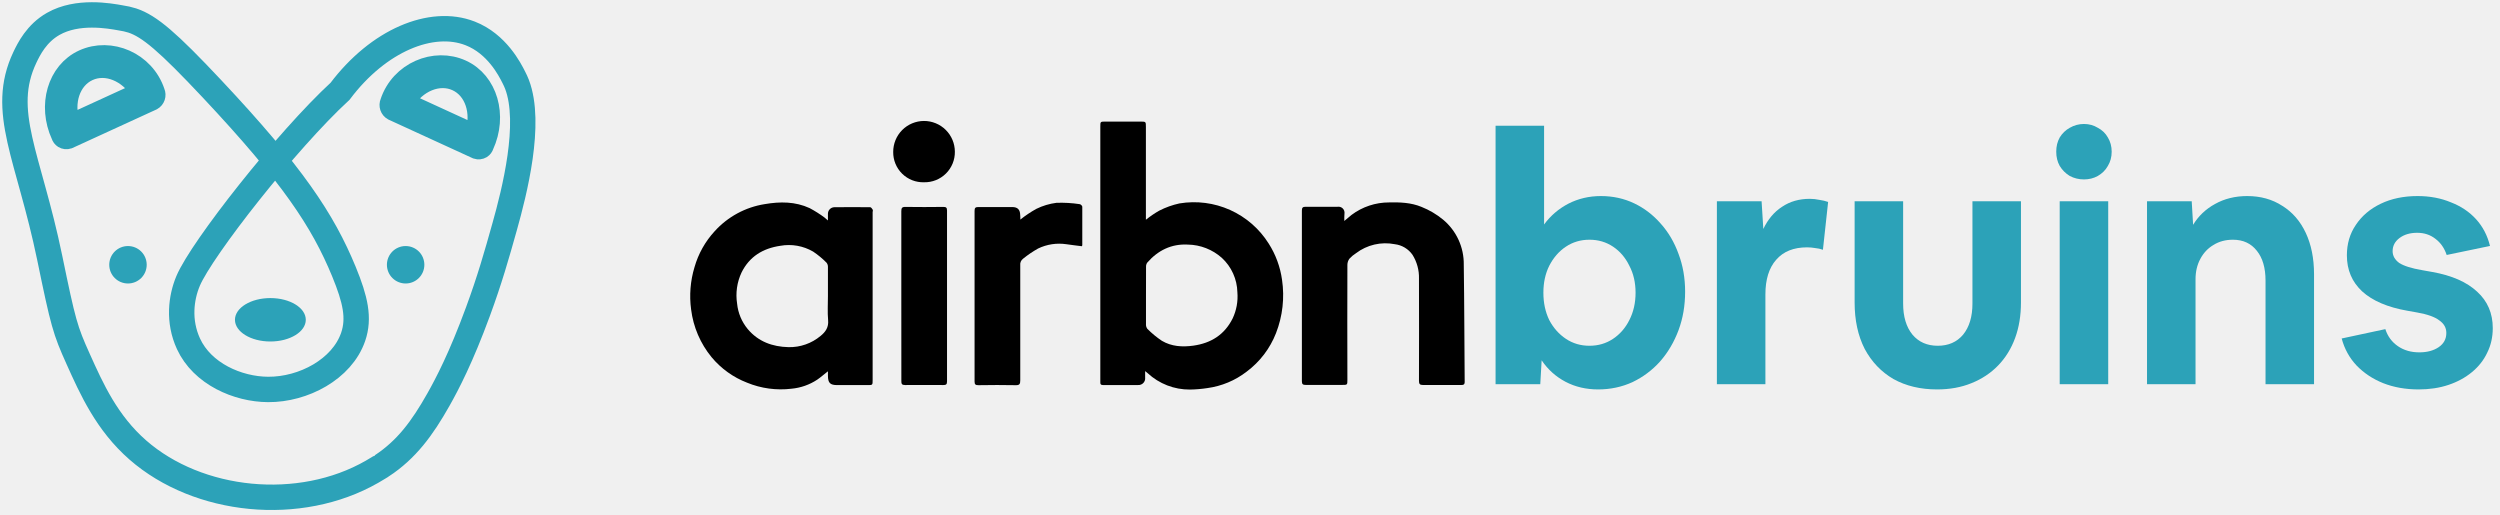
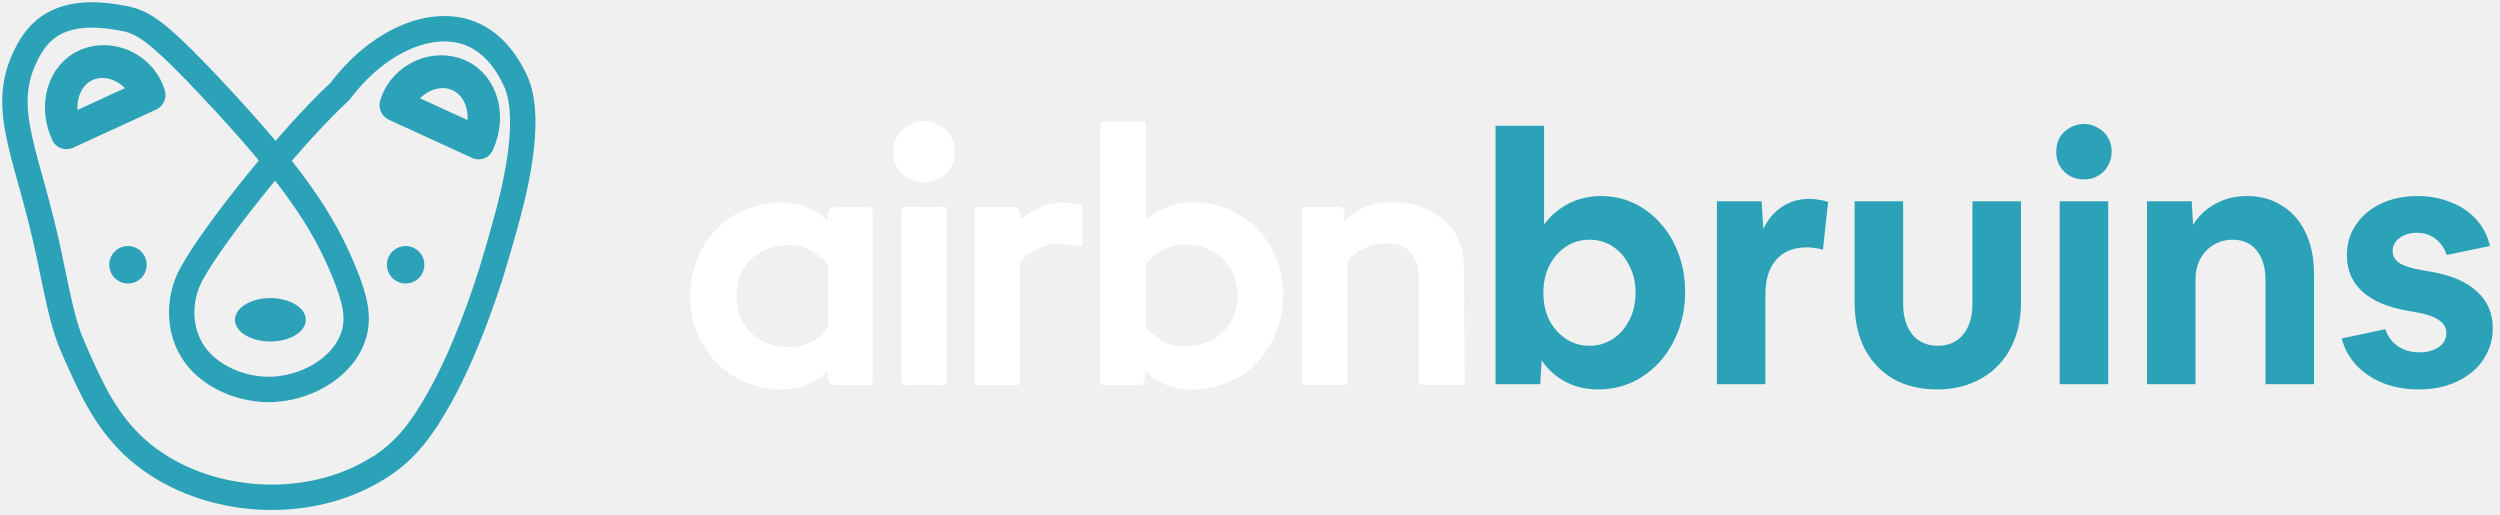
<svg xmlns="http://www.w3.org/2000/svg" width="335" height="69" viewBox="0 0 335 69" fill="none">
  <path d="M200.406 51.487V16.846H206.907V30.08C207.773 28.903 208.857 27.975 210.157 27.294C211.488 26.613 212.943 26.272 214.522 26.272C216.132 26.272 217.618 26.597 218.98 27.247C220.342 27.897 221.534 28.811 222.555 29.987C223.577 31.132 224.366 32.479 224.924 34.027C225.512 35.575 225.806 37.262 225.806 39.088C225.806 40.946 225.512 42.664 224.924 44.243C224.335 45.822 223.515 47.215 222.463 48.422C221.41 49.598 220.172 50.527 218.748 51.208C217.324 51.858 215.791 52.183 214.151 52.183C212.541 52.183 211.086 51.843 209.786 51.162C208.485 50.48 207.417 49.521 206.581 48.283L206.396 51.487H200.406ZM212.99 46.332C214.166 46.332 215.219 46.023 216.147 45.404C217.076 44.784 217.804 43.949 218.33 42.896C218.887 41.812 219.166 40.59 219.166 39.228C219.166 37.865 218.887 36.658 218.33 35.606C217.804 34.522 217.076 33.671 216.147 33.052C215.219 32.432 214.166 32.123 212.99 32.123C211.813 32.123 210.761 32.432 209.832 33.052C208.903 33.671 208.16 34.522 207.603 35.606C207.077 36.658 206.814 37.865 206.814 39.228C206.814 40.59 207.077 41.812 207.603 42.896C208.16 43.949 208.903 44.784 209.832 45.404C210.761 46.023 211.813 46.332 212.99 46.332Z" fill="#2CA2B8" />
  <path d="M230.063 51.487V26.968H236.053L236.285 30.683C236.904 29.383 237.74 28.392 238.793 27.712C239.845 27 241.084 26.643 242.508 26.643C242.941 26.643 243.374 26.69 243.808 26.783C244.241 26.845 244.628 26.938 244.969 27.061L244.272 33.469C243.932 33.346 243.576 33.268 243.204 33.237C242.864 33.175 242.508 33.145 242.136 33.145C240.341 33.145 238.963 33.702 238.003 34.816C237.044 35.9 236.564 37.447 236.564 39.46V51.487H230.063Z" fill="#2CA2B8" />
  <path d="M259.571 52.183C257.342 52.183 255.392 51.719 253.72 50.79C252.079 49.83 250.795 48.484 249.866 46.75C248.968 44.986 248.519 42.911 248.519 40.528V26.968H255.02V40.667C255.02 42.432 255.438 43.825 256.274 44.846C257.11 45.837 258.24 46.332 259.664 46.332C261.088 46.332 262.218 45.837 263.054 44.846C263.89 43.825 264.308 42.432 264.308 40.667V26.968H270.809V40.528C270.809 42.292 270.545 43.887 270.019 45.311C269.493 46.735 268.734 47.958 267.744 48.979C266.753 50.001 265.561 50.79 264.168 51.347C262.806 51.905 261.274 52.183 259.571 52.183Z" fill="#2CA2B8" />
  <path d="M282.965 20.328C282.965 21.04 282.795 21.675 282.455 22.232C282.145 22.789 281.696 23.238 281.108 23.579C280.551 23.888 279.932 24.043 279.25 24.043C278.569 24.043 277.935 23.888 277.347 23.579C276.789 23.238 276.34 22.789 276 22.232C275.69 21.675 275.536 21.04 275.536 20.328C275.536 19.616 275.69 18.982 276 18.424C276.34 17.867 276.789 17.434 277.347 17.124C277.935 16.784 278.569 16.613 279.25 16.613C279.932 16.613 280.551 16.784 281.108 17.124C281.696 17.434 282.145 17.867 282.455 18.424C282.795 18.982 282.965 19.616 282.965 20.328ZM276 51.487V26.968H282.501V51.487H276Z" fill="#2CA2B8" />
  <path d="M287.7 51.487V26.968H293.69L293.876 30.126C294.588 28.95 295.563 28.021 296.801 27.34C298.07 26.628 299.51 26.272 301.12 26.272C302.915 26.272 304.478 26.705 305.81 27.572C307.172 28.408 308.224 29.615 308.967 31.194C309.71 32.773 310.082 34.63 310.082 36.767V51.487H303.581V37.602C303.581 35.9 303.194 34.569 302.42 33.609C301.646 32.618 300.578 32.123 299.216 32.123C298.225 32.123 297.358 32.355 296.615 32.819C295.872 33.253 295.284 33.872 294.851 34.677C294.417 35.482 294.201 36.395 294.201 37.417V51.487H287.7Z" fill="#2CA2B8" />
-   <path d="M324.094 52.183C322.36 52.183 320.781 51.905 319.357 51.347C317.964 50.79 316.772 50.001 315.782 48.979C314.822 47.958 314.156 46.75 313.785 45.357L319.636 44.103C319.945 45.063 320.503 45.822 321.308 46.379C322.113 46.936 323.072 47.215 324.187 47.215C325.239 47.215 326.106 46.982 326.787 46.518C327.468 46.054 327.809 45.419 327.809 44.614C327.809 43.933 327.499 43.376 326.88 42.942C326.292 42.478 325.301 42.122 323.908 41.874L322.608 41.642C319.945 41.178 317.918 40.311 316.525 39.042C315.163 37.773 314.482 36.163 314.482 34.212C314.482 32.665 314.884 31.302 315.689 30.126C316.494 28.919 317.608 27.975 319.032 27.294C320.456 26.613 322.097 26.272 323.954 26.272C325.595 26.272 327.081 26.551 328.412 27.108C329.774 27.634 330.904 28.392 331.802 29.383C332.7 30.374 333.319 31.566 333.66 32.959L327.855 34.166C327.546 33.237 327.035 32.51 326.323 31.984C325.642 31.457 324.837 31.194 323.908 31.194C322.948 31.194 322.159 31.426 321.54 31.891C320.921 32.355 320.611 32.943 320.611 33.655C320.611 34.274 320.905 34.801 321.493 35.234C322.112 35.636 323.15 35.962 324.605 36.209L325.905 36.441C328.536 36.906 330.548 37.788 331.941 39.088C333.335 40.358 334.031 41.983 334.031 43.964C334.031 45.171 333.783 46.27 333.288 47.261C332.824 48.252 332.143 49.118 331.245 49.861C330.347 50.604 329.295 51.177 328.087 51.58C326.88 51.982 325.549 52.183 324.094 52.183Z" fill="#2CA2B8" />
-   <path d="M153.562 29.436C154.122 28.984 154.719 28.579 155.345 28.224C156.2 27.787 157.107 27.462 158.045 27.258C160.347 26.875 162.711 27.181 164.839 28.138C166.967 29.096 168.765 30.661 170.005 32.638C170.943 34.107 171.552 35.762 171.792 37.488C172.151 39.903 171.872 42.369 170.984 44.643C170.181 46.698 168.817 48.486 167.047 49.804C165.518 50.985 163.706 51.743 161.792 52.003C161.016 52.123 160.233 52.19 159.448 52.201C157.351 52.216 155.327 51.431 153.789 50.006C153.716 49.942 153.639 49.881 153.449 49.727V50.593C153.465 50.723 153.452 50.855 153.41 50.98C153.369 51.105 153.301 51.219 153.211 51.315C153.121 51.411 153.011 51.485 152.888 51.534C152.766 51.582 152.635 51.603 152.503 51.595C150.931 51.595 149.359 51.595 147.786 51.595C147.515 51.595 147.423 51.474 147.443 51.223C147.443 51.122 147.443 51.021 147.443 50.92V16.967C147.443 16.292 147.443 16.292 148.138 16.292H152.802C153.55 16.292 153.55 16.292 153.55 17.015V29.436H153.562ZM153.562 39.598C153.562 40.867 153.562 42.133 153.562 43.398C153.541 43.63 153.603 43.862 153.736 44.053C154.331 44.657 154.987 45.199 155.693 45.669C156.99 46.437 158.429 46.522 159.916 46.316C162.285 45.98 164.084 44.853 165.171 42.678C165.689 41.585 165.909 40.375 165.81 39.17C165.791 38.3 165.597 37.443 165.239 36.65C164.882 35.856 164.368 35.144 163.728 34.554C162.473 33.435 160.858 32.804 159.177 32.775C156.978 32.654 155.159 33.551 153.724 35.2C153.615 35.362 153.561 35.555 153.57 35.75C153.554 37.031 153.562 38.317 153.562 39.598Z" fill="black" />
-   <path d="M110.943 29.542C110.943 29.137 110.943 28.899 110.943 28.648C110.942 28.421 111.029 28.201 111.187 28.037C111.345 27.872 111.56 27.776 111.788 27.767C113.405 27.751 115.011 27.751 116.606 27.767C116.719 27.767 116.861 27.949 116.933 28.078C117.006 28.208 116.933 28.309 116.933 28.426V50.932C116.933 51.603 116.933 51.603 116.238 51.603H112.196C111.234 51.603 110.947 51.312 110.943 50.338V49.752C110.418 50.156 109.977 50.56 109.508 50.876C108.476 51.558 107.292 51.974 106.06 52.088C104.041 52.333 101.992 52.054 100.11 51.28C98.255 50.565 96.615 49.386 95.345 47.856C93.848 46.029 92.899 43.814 92.609 41.47C92.353 39.573 92.507 37.643 93.061 35.811C93.571 34.014 94.496 32.362 95.761 30.989C97.519 29.043 99.892 27.759 102.483 27.351C104.541 26.999 106.566 26.999 108.494 27.889C109.182 28.256 109.843 28.673 110.47 29.137C110.635 29.264 110.793 29.399 110.943 29.542ZM110.943 39.703C110.943 38.402 110.943 37.1 110.943 35.799C110.956 35.583 110.89 35.371 110.757 35.201C110.208 34.647 109.606 34.148 108.958 33.713C107.632 32.941 106.075 32.666 104.565 32.937C102.224 33.281 100.426 34.376 99.367 36.514C98.756 37.818 98.549 39.275 98.773 40.698C98.898 41.946 99.394 43.128 100.195 44.093C101.61 45.783 103.518 46.466 105.66 46.518C107.227 46.554 108.754 46.02 109.957 45.015C110.624 44.473 111.056 43.863 110.967 42.905C110.87 41.83 110.943 40.758 110.943 39.691V39.703Z" fill="black" />
-   <path d="M180.135 29.61C180.515 29.295 180.802 29.049 181.101 28.802C182.554 27.71 184.323 27.121 186.141 27.125C187.617 27.092 189.076 27.145 190.47 27.719C191.524 28.137 192.506 28.716 193.381 29.437C194.261 30.172 194.966 31.095 195.444 32.138C195.922 33.18 196.162 34.316 196.145 35.463C196.222 40.694 196.222 45.928 196.267 51.163C196.267 51.567 196.085 51.591 195.769 51.591C194.08 51.591 192.39 51.591 190.701 51.591C190.24 51.591 190.143 51.45 190.143 51.013C190.143 46.45 190.167 41.89 190.143 37.327C190.174 36.203 189.871 35.094 189.274 34.142C189.001 33.752 188.649 33.424 188.241 33.18C187.833 32.935 187.377 32.78 186.905 32.723C186.001 32.545 185.069 32.561 184.172 32.77C183.274 32.979 182.431 33.376 181.699 33.935C181.377 34.138 181.083 34.382 180.826 34.663C180.652 34.897 180.555 35.18 180.551 35.471C180.535 40.61 180.535 45.746 180.551 50.88C180.551 51.579 180.551 51.579 179.832 51.579C178.215 51.579 176.598 51.579 174.981 51.579C174.601 51.579 174.452 51.502 174.452 51.078C174.452 43.46 174.452 35.839 174.452 28.216C174.452 27.812 174.581 27.703 174.973 27.707C176.392 27.727 177.803 27.707 179.233 27.707C179.359 27.687 179.488 27.697 179.609 27.736C179.73 27.775 179.84 27.842 179.93 27.932C180.021 28.022 180.088 28.132 180.128 28.253C180.168 28.374 180.178 28.502 180.159 28.628C180.135 28.952 180.135 29.23 180.135 29.61Z" fill="black" />
-   <path d="M136.727 29.424C137.4 28.885 138.116 28.404 138.87 27.986C139.717 27.571 140.626 27.298 141.562 27.177C142.6 27.14 143.639 27.2 144.666 27.355C144.799 27.355 145.026 27.577 145.026 27.699C145.026 29.421 145.026 31.146 145.026 32.868C145.017 32.914 144.998 32.957 144.969 32.994C144.274 32.905 143.587 32.832 142.904 32.727C141.608 32.532 140.284 32.732 139.104 33.301C138.392 33.7 137.716 34.16 137.083 34.675C136.95 34.776 136.846 34.91 136.781 35.064C136.717 35.218 136.694 35.387 136.715 35.552C136.715 40.686 136.715 45.823 136.715 50.956C136.715 51.45 136.626 51.632 136.085 51.615C134.431 51.579 132.774 51.591 131.117 51.615C130.737 51.615 130.587 51.535 130.592 51.114C130.592 43.496 130.592 35.877 130.592 28.256C130.592 27.852 130.709 27.739 131.109 27.743C132.613 27.763 134.116 27.743 135.62 27.743C136.355 27.743 136.691 28.075 136.707 28.818C136.731 29.016 136.727 29.21 136.727 29.424Z" fill="black" />
-   <path d="M120.777 39.622C120.777 35.855 120.777 32.088 120.777 28.305C120.777 27.876 120.866 27.718 121.331 27.727C123.021 27.755 124.71 27.747 126.4 27.727C126.768 27.727 126.901 27.811 126.901 28.204C126.901 35.843 126.901 43.481 126.901 51.118C126.901 51.522 126.76 51.595 126.396 51.595C124.69 51.595 122.984 51.571 121.279 51.595C120.85 51.595 120.777 51.441 120.782 51.065C120.779 47.258 120.777 43.443 120.777 39.622Z" fill="black" />
-   <path d="M123.829 24.424C123.287 24.442 122.746 24.349 122.241 24.152C121.735 23.954 121.275 23.656 120.888 23.276C120.501 22.895 120.195 22.44 119.989 21.938C119.783 21.436 119.682 20.897 119.69 20.354C119.688 19.812 119.793 19.274 119.999 18.772C120.205 18.27 120.508 17.814 120.89 17.429C121.272 17.044 121.727 16.738 122.227 16.529C122.728 16.32 123.264 16.211 123.807 16.209C124.349 16.207 124.887 16.312 125.389 16.518C125.891 16.724 126.347 17.027 126.732 17.409C127.117 17.791 127.423 18.246 127.632 18.746C127.841 19.247 127.95 19.783 127.952 20.326C127.96 20.868 127.858 21.407 127.653 21.909C127.449 22.411 127.145 22.867 126.76 23.25C126.375 23.632 125.918 23.933 125.414 24.135C124.91 24.337 124.371 24.435 123.829 24.424Z" fill="black" />
+   <path d="M324.094 52.183C322.36 52.183 320.781 51.905 319.357 51.347C317.964 50.79 316.772 50.001 315.782 48.979C314.822 47.958 314.156 46.75 313.785 45.357L319.636 44.103C319.945 45.063 320.503 45.822 321.308 46.379C322.113 46.936 323.072 47.215 324.187 47.215C325.239 47.215 326.106 46.982 326.787 46.518C327.468 46.054 327.809 45.419 327.809 44.614C327.809 43.933 327.499 43.376 326.88 42.942C326.292 42.478 325.301 42.122 323.908 41.874L322.608 41.642C319.945 41.178 317.918 40.311 316.525 39.042C315.163 37.773 314.482 36.163 314.482 34.212C314.482 32.665 314.884 31.302 315.689 30.126C316.494 28.919 317.608 27.975 319.032 27.294C320.456 26.613 322.097 26.272 323.954 26.272C325.595 26.272 327.081 26.551 328.412 27.108C329.774 27.634 330.904 28.392 331.802 29.383C332.7 30.374 333.319 31.566 333.66 32.959L327.855 34.166C327.545 33.237 327.035 32.51 326.323 31.984C325.642 31.457 324.837 31.194 323.908 31.194C322.948 31.194 322.159 31.426 321.54 31.891C320.921 32.355 320.611 32.943 320.611 33.655C320.611 34.274 320.905 34.801 321.493 35.234C322.112 35.636 323.15 35.962 324.605 36.209L325.905 36.441C328.536 36.906 330.548 37.788 331.941 39.088C333.335 40.358 334.031 41.983 334.031 43.964C334.031 45.171 333.783 46.27 333.288 47.261C332.824 48.252 332.143 49.118 331.245 49.861C330.347 50.604 329.295 51.177 328.087 51.58C326.88 51.982 325.549 52.183 324.094 52.183Z" fill="#2CA2B8" />
+   <path d="M153.562 29.436C154.122 28.984 154.718 28.579 155.345 28.224C156.2 27.787 157.107 27.462 158.045 27.258C160.347 26.875 162.711 27.181 164.839 28.138C166.967 29.096 168.765 30.661 170.005 32.638C170.942 34.107 171.552 35.762 171.792 37.488C172.151 39.903 171.872 42.369 170.983 44.643C170.181 46.698 168.816 48.486 167.046 49.804C165.518 50.985 163.706 51.743 161.792 52.003C161.016 52.123 160.233 52.19 159.447 52.201C157.351 52.216 155.327 51.431 153.789 50.006C153.716 49.942 153.639 49.881 153.449 49.727V50.593C153.465 50.723 153.451 50.855 153.41 50.98C153.369 51.105 153.301 51.219 153.211 51.315C153.121 51.411 153.01 51.485 152.888 51.534C152.766 51.582 152.634 51.603 152.503 51.595C150.931 51.595 149.359 51.595 147.786 51.595C147.515 51.595 147.422 51.474 147.443 51.223C147.443 51.122 147.443 51.021 147.443 50.92V16.967C147.443 16.292 147.443 16.292 148.138 16.292H152.802C153.55 16.292 153.55 16.292 153.55 17.015V29.436H153.562ZM153.562 39.598C153.562 40.867 153.562 42.133 153.562 43.398C153.541 43.63 153.603 43.862 153.736 44.053C154.331 44.657 154.987 45.199 155.692 45.669C156.99 46.437 158.429 46.522 159.916 46.316C162.285 45.98 164.084 44.853 165.171 42.678C165.689 41.585 165.909 40.375 165.81 39.17C165.791 38.3 165.597 37.443 165.239 36.65C164.882 35.856 164.368 35.144 163.728 34.554C162.473 33.435 160.858 32.804 159.177 32.775C156.978 32.654 155.159 33.551 153.724 35.2C153.615 35.362 153.561 35.555 153.57 35.75C153.554 37.031 153.562 38.317 153.562 39.598Z" fill="white" />
+   <path d="M110.943 29.542C110.943 29.137 110.943 28.899 110.943 28.648C110.942 28.421 111.029 28.201 111.187 28.037C111.345 27.872 111.56 27.776 111.788 27.767C113.405 27.751 115.011 27.751 116.606 27.767C116.719 27.767 116.861 27.949 116.933 28.078C117.006 28.208 116.933 28.309 116.933 28.426V50.932C116.933 51.603 116.933 51.603 116.238 51.603H112.196C111.234 51.603 110.947 51.312 110.943 50.338V49.752C110.418 50.156 109.977 50.56 109.508 50.876C108.476 51.557 107.292 51.974 106.06 52.088C104.041 52.332 101.992 52.054 100.11 51.28C98.255 50.564 96.615 49.386 95.345 47.856C93.848 46.029 92.899 43.814 92.609 41.47C92.353 39.573 92.507 37.643 93.061 35.811C93.571 34.014 94.496 32.362 95.761 30.989C97.519 29.043 99.892 27.758 102.483 27.351C104.541 26.999 106.566 26.999 108.494 27.888C109.182 28.256 109.843 28.673 110.47 29.137C110.635 29.264 110.793 29.398 110.943 29.542V29.542ZM110.943 39.703C110.943 38.402 110.943 37.1 110.943 35.799C110.956 35.583 110.89 35.37 110.757 35.2C110.208 34.647 109.606 34.148 108.958 33.713C107.632 32.941 106.075 32.666 104.565 32.937C102.224 33.281 100.426 34.376 99.367 36.514C98.756 37.818 98.549 39.275 98.773 40.698C98.898 41.946 99.394 43.128 100.195 44.093C101.61 45.782 103.518 46.466 105.66 46.518C107.227 46.554 108.754 46.02 109.957 45.014C110.624 44.473 111.056 43.862 110.967 42.905C110.87 41.829 110.943 40.758 110.943 39.691V39.703Z" fill="white" />
+   <path d="M180.135 29.61C180.515 29.295 180.802 29.049 181.101 28.802C182.554 27.71 184.323 27.121 186.141 27.125C187.617 27.092 189.076 27.145 190.47 27.719C191.524 28.137 192.506 28.716 193.381 29.437C194.261 30.172 194.966 31.095 195.444 32.138C195.922 33.18 196.162 34.316 196.145 35.463C196.222 40.694 196.222 45.928 196.267 51.163C196.267 51.567 196.085 51.591 195.769 51.591C194.08 51.591 192.39 51.591 190.701 51.591C190.24 51.591 190.143 51.45 190.143 51.013C190.143 46.45 190.167 41.89 190.143 37.327C190.174 36.203 189.871 35.094 189.274 34.142C189.001 33.752 188.649 33.424 188.241 33.18C187.833 32.935 187.377 32.78 186.905 32.723C186.001 32.545 185.069 32.561 184.172 32.77C183.274 32.979 182.431 33.376 181.699 33.935C181.377 34.138 181.083 34.382 180.826 34.663C180.652 34.897 180.555 35.18 180.551 35.471C180.535 40.61 180.535 45.746 180.551 50.88C180.551 51.579 180.551 51.579 179.832 51.579C178.215 51.579 176.598 51.579 174.981 51.579C174.601 51.579 174.452 51.502 174.452 51.078C174.452 43.46 174.452 35.839 174.452 28.216C174.452 27.812 174.581 27.703 174.973 27.707C176.392 27.727 177.803 27.707 179.233 27.707C179.359 27.687 179.488 27.697 179.609 27.736C179.73 27.775 179.84 27.842 179.93 27.932C180.021 28.022 180.088 28.132 180.128 28.253C180.168 28.374 180.178 28.502 180.159 28.628C180.135 28.952 180.135 29.23 180.135 29.61Z" fill="white" />
+   <path d="M136.727 29.424C137.399 28.885 138.116 28.404 138.869 27.985C139.717 27.571 140.626 27.297 141.561 27.177C142.6 27.14 143.639 27.2 144.666 27.355C144.799 27.355 145.026 27.577 145.026 27.698C145.026 29.42 145.026 31.146 145.026 32.868C145.017 32.914 144.997 32.957 144.969 32.993C144.274 32.905 143.587 32.832 142.903 32.727C141.608 32.532 140.284 32.732 139.104 33.301C138.392 33.7 137.716 34.16 137.083 34.675C136.95 34.776 136.846 34.91 136.781 35.064C136.717 35.218 136.694 35.386 136.715 35.552C136.715 40.685 136.715 45.823 136.715 50.956C136.715 51.45 136.626 51.631 136.085 51.615C134.431 51.579 132.774 51.591 131.117 51.615C130.737 51.615 130.587 51.534 130.591 51.114C130.591 43.496 130.591 35.877 130.591 28.256C130.591 27.852 130.709 27.739 131.109 27.743C132.612 27.763 134.116 27.743 135.62 27.743C136.355 27.743 136.691 28.074 136.707 28.818C136.731 29.016 136.727 29.21 136.727 29.424Z" fill="white" />
+   <path d="M120.777 39.622C120.777 35.855 120.777 32.088 120.777 28.305C120.777 27.876 120.866 27.718 121.331 27.727C123.021 27.755 124.71 27.747 126.4 27.727C126.768 27.727 126.901 27.811 126.901 28.204C126.901 35.843 126.901 43.481 126.901 51.118C126.901 51.522 126.76 51.595 126.396 51.595C124.69 51.595 122.984 51.571 121.279 51.595C120.85 51.595 120.777 51.441 120.781 51.065C120.779 47.258 120.777 43.443 120.777 39.622Z" fill="white" />
+   <path d="M123.829 24.424C123.287 24.442 122.746 24.349 122.241 24.152C121.735 23.954 121.275 23.656 120.888 23.276C120.501 22.895 120.195 22.44 119.989 21.938C119.783 21.436 119.682 20.897 119.69 20.354C119.688 19.812 119.793 19.274 119.999 18.772C120.205 18.27 120.508 17.814 120.89 17.429C121.272 17.044 121.727 16.738 122.227 16.529C122.728 16.32 123.265 16.211 123.807 16.209C124.349 16.207 124.887 16.312 125.389 16.518C125.891 16.724 126.347 17.027 126.732 17.409C127.117 17.791 127.423 18.246 127.632 18.746C127.842 19.247 127.95 19.783 127.952 20.326C127.96 20.868 127.858 21.407 127.653 21.909C127.449 22.411 127.145 22.867 126.76 23.25C126.375 23.632 125.918 23.933 125.414 24.135C124.911 24.337 124.372 24.435 123.829 24.424V24.424Z" fill="white" />
  <path d="M45.57 12.229C38.452 18.78 27.03 33.319 25.206 37.646C24.265 39.875 23.855 43.029 25.257 46.07C27.11 50.09 31.856 52.164 35.924 52.186C40.652 52.218 45.822 49.483 47.318 45.153C48.188 42.635 47.623 40.139 46.095 36.415C43.251 29.495 39.167 23.373 28.422 11.921C22.492 5.604 20.026 3.512 17.728 2.748C17.22 2.589 16.699 2.471 16.172 2.395C14.643 2.118 10.386 1.352 7.139 3.197C4.893 4.471 3.862 6.576 3.327 7.701C-0.093 14.929 3.855 20.957 6.653 34.504C8.477 43.343 8.726 44.232 10.475 48.111C12.281 52.131 14.319 56.673 18.473 60.303C26.569 67.38 40.155 68.785 49.862 63.208C50.524 62.827 51.155 62.427 51.157 62.427C54.472 60.245 56.574 57.4 58.742 53.559C59.944 51.432 61.788 47.902 64.043 41.763C65.633 37.439 66.54 34.236 67.634 30.339C68.929 25.724 71.276 16.54 69.279 11.304C69.156 10.99 69.017 10.684 68.862 10.385C68.312 9.293 66.584 5.873 63 4.475C57.82 2.456 50.701 5.408 45.57 12.229Z" stroke="#2CA2B8" stroke-width="3.403" stroke-miterlimit="10" />
  <path d="M36.23 45.761C38.851 45.761 40.976 44.459 40.976 42.852C40.976 41.245 38.851 39.942 36.23 39.942C33.609 39.942 31.484 41.245 31.484 42.852C31.484 44.459 33.609 45.761 36.23 45.761Z" fill="#2CA2B8" />
  <path d="M54.355 37.988C55.741 37.988 56.864 36.865 56.864 35.479C56.864 34.093 55.741 32.97 54.355 32.97C52.97 32.97 51.846 34.093 51.846 35.479C51.846 36.865 52.97 37.988 54.355 37.988Z" fill="#2CA2B8" />
-   <path d="M17.149 37.988C18.534 37.988 19.658 36.865 19.658 35.479C19.658 34.093 18.534 32.97 17.149 32.97C15.763 32.97 14.64 34.093 14.64 35.479C14.64 36.865 15.763 37.988 17.149 37.988Z" fill="#2CA2B8" />
-   <path d="M63.888 19.991L52.625 14.825C52.437 14.719 52.295 14.547 52.227 14.343C52.159 14.139 52.169 13.916 52.256 13.719C53.611 9.611 58.256 7.665 61.889 9.334C65.364 10.927 66.692 15.487 64.852 19.499C64.801 19.673 64.689 19.824 64.537 19.922C64.44 19.979 64.332 20.015 64.22 20.026C64.108 20.038 63.995 20.026 63.888 19.991ZM54.203 13.676L63.619 17.996C64.581 15.057 63.587 11.982 61.184 10.88C58.78 9.778 55.797 11.025 54.203 13.676Z" fill="#2CA2B8" stroke="#2CA2B8" stroke-width="2.655" stroke-miterlimit="10" />
-   <path d="M9.146 18.63L20.41 13.464C20.598 13.359 20.739 13.187 20.808 12.983C20.876 12.779 20.865 12.557 20.779 12.36C19.424 8.25 14.779 6.305 11.146 7.973C7.666 9.567 6.338 14.123 8.179 18.138C8.23 18.311 8.342 18.46 8.494 18.557C8.59 18.616 8.699 18.653 8.812 18.666C8.925 18.678 9.039 18.666 9.146 18.63ZM18.832 12.316L9.415 16.635C8.446 13.698 9.446 10.623 11.851 9.521C14.256 8.418 17.238 9.666 18.832 12.316Z" fill="#2CA2B8" stroke="#2CA2B8" stroke-width="2.655" stroke-miterlimit="10" />
+   <path d="M17.149 37.988C18.535 37.988 19.658 36.865 19.658 35.479C19.658 34.093 18.535 32.97 17.149 32.97C15.763 32.97 14.64 34.093 14.64 35.479C14.64 36.865 15.763 37.988 17.149 37.988Z" fill="#2CA2B8" />
+   <path d="M63.888 19.991L52.625 14.825C52.437 14.719 52.295 14.547 52.227 14.343C52.159 14.139 52.169 13.916 52.256 13.719C53.611 9.611 58.256 7.665 61.889 9.334C65.364 10.927 66.692 15.487 64.852 19.499C64.802 19.673 64.69 19.824 64.537 19.922C64.44 19.979 64.332 20.015 64.22 20.026C64.108 20.038 63.995 20.026 63.888 19.991V19.991ZM54.203 13.676L63.619 17.996C64.581 15.057 63.587 11.982 61.184 10.88C58.78 9.778 55.797 11.025 54.203 13.676Z" fill="#2CA2B8" stroke="#2CA2B8" stroke-width="2.655" stroke-miterlimit="10" />
+   <path d="M9.146 18.63L20.41 13.464C20.598 13.359 20.739 13.187 20.808 12.983C20.876 12.779 20.865 12.557 20.779 12.36C19.424 8.25 14.779 6.305 11.146 7.973C7.666 9.567 6.338 14.123 8.179 18.138C8.23 18.311 8.342 18.46 8.494 18.557C8.59 18.616 8.699 18.653 8.812 18.666C8.925 18.678 9.039 18.666 9.146 18.63V18.63ZM18.832 12.316L9.415 16.635C8.446 13.698 9.446 10.623 11.851 9.521C14.256 8.418 17.238 9.666 18.832 12.316Z" fill="#2CA2B8" stroke="#2CA2B8" stroke-width="2.655" stroke-miterlimit="10" />
</svg>
